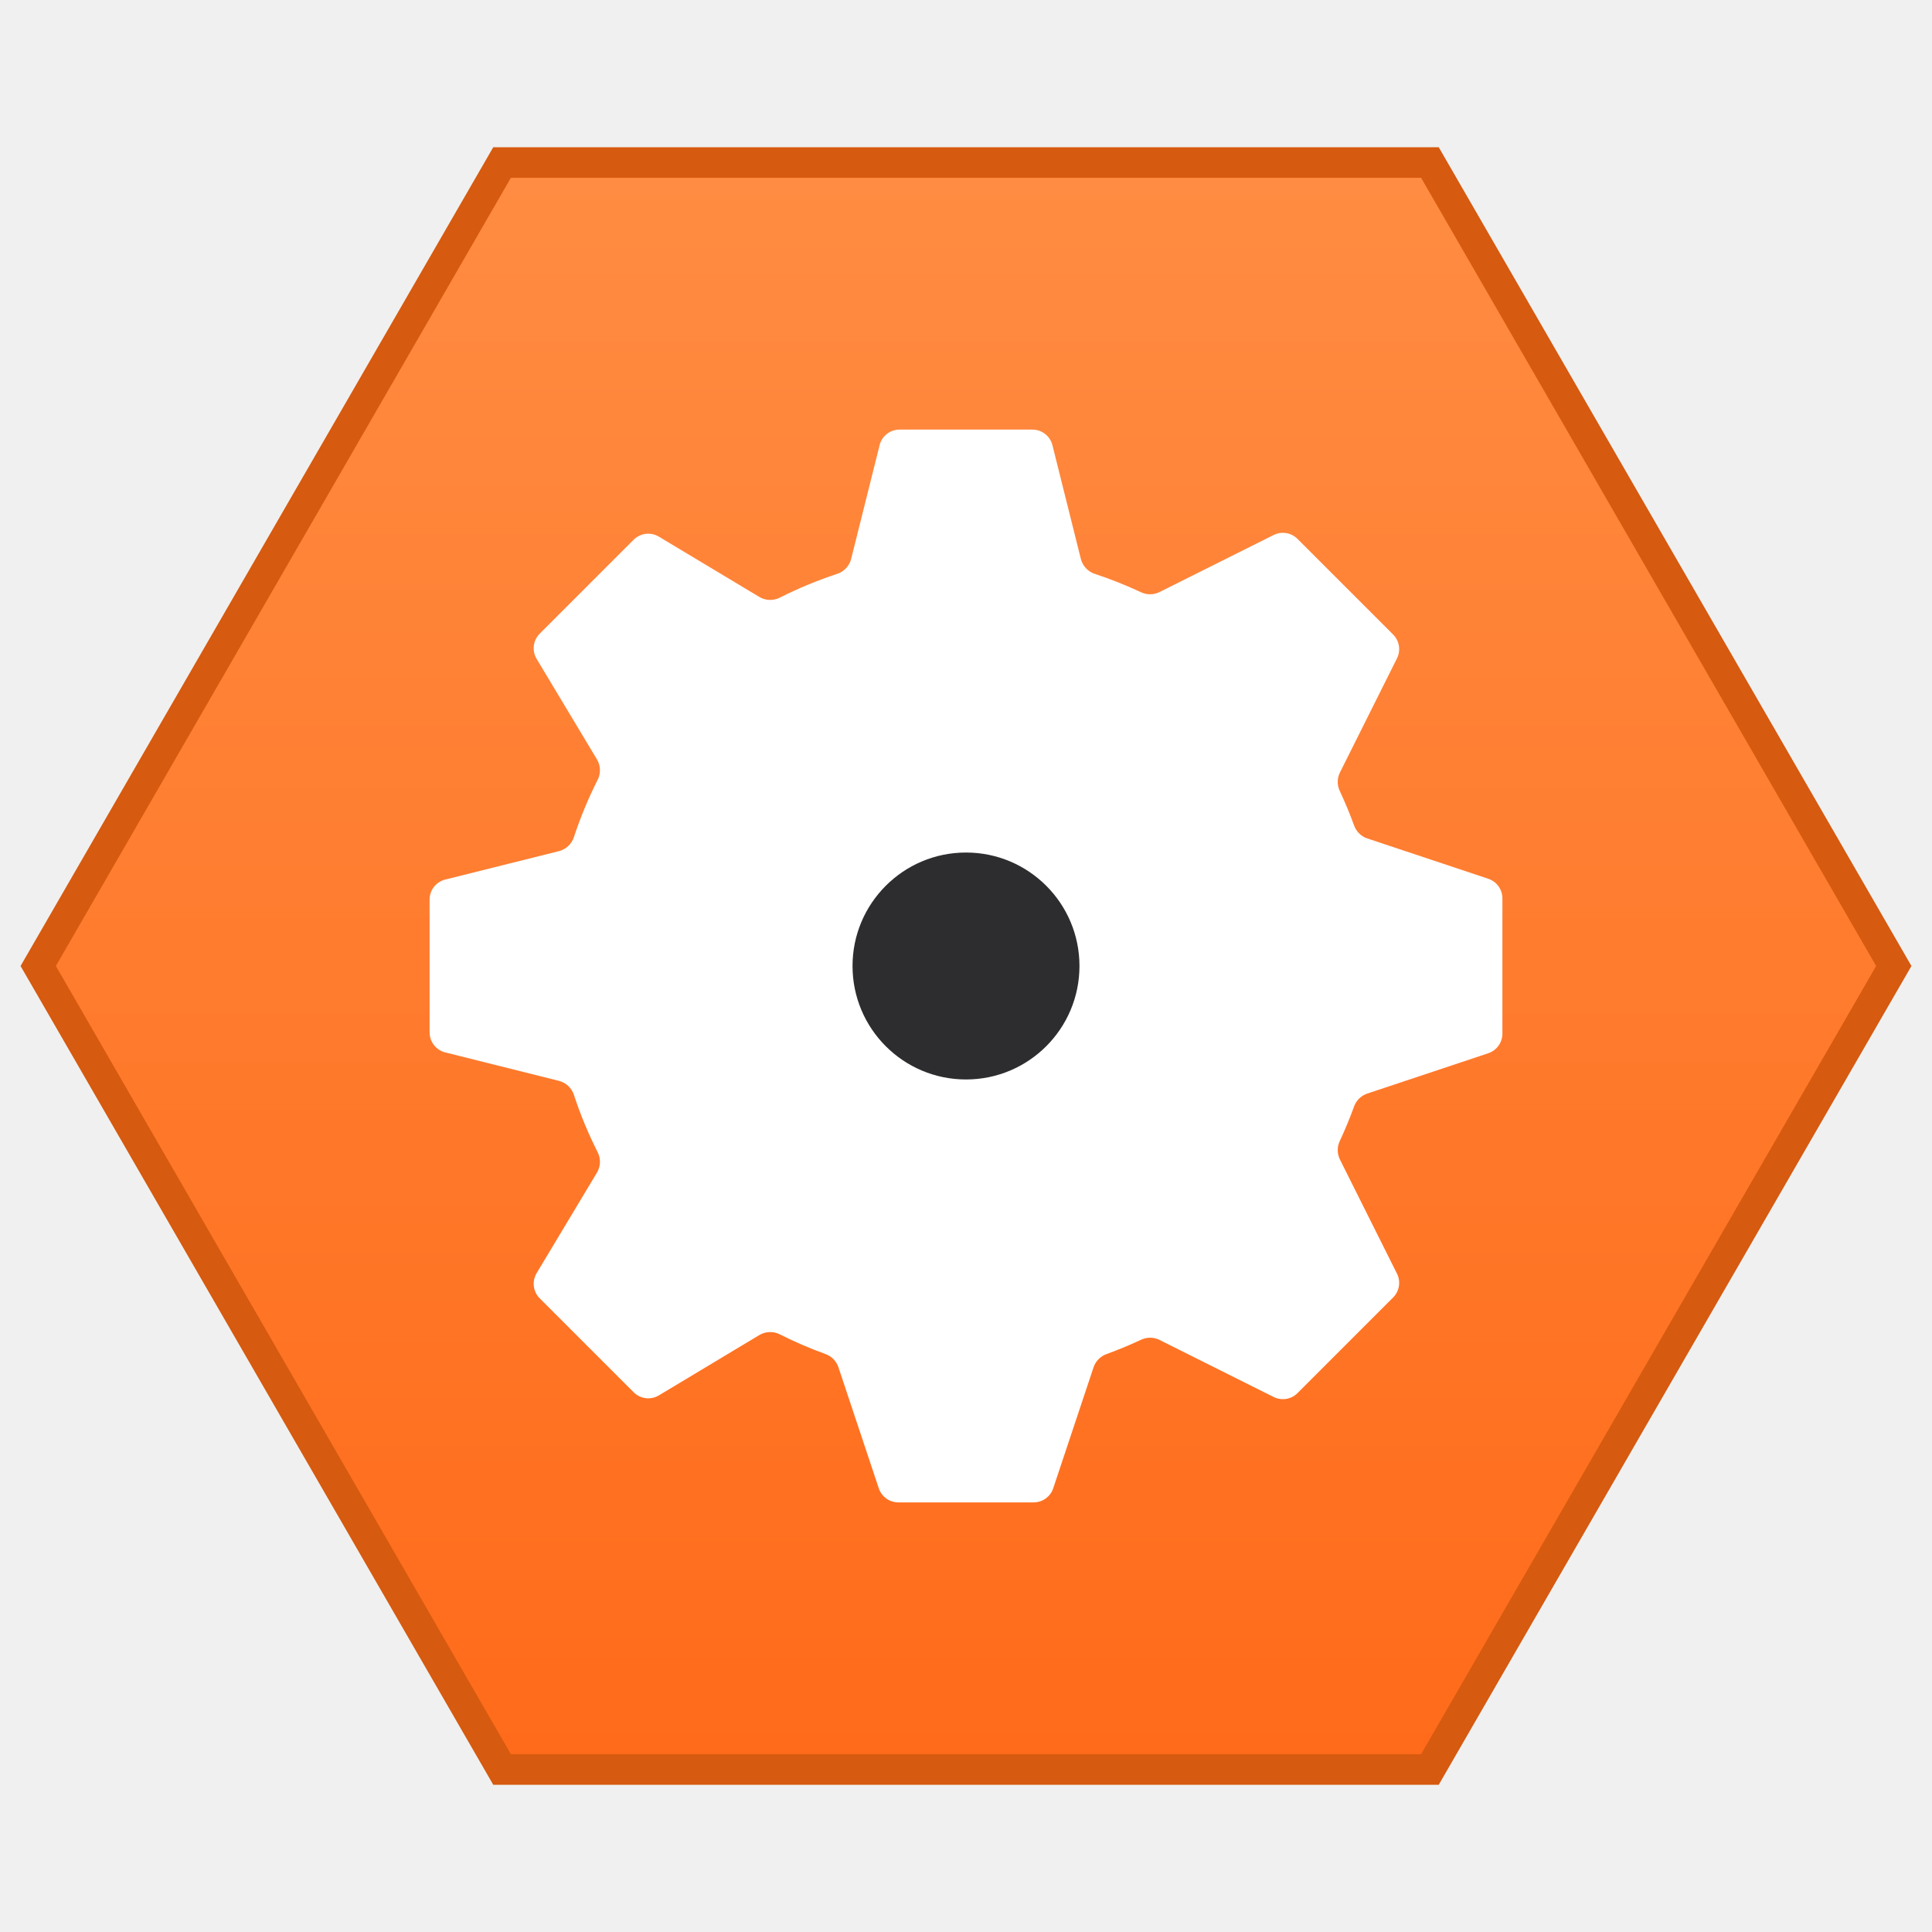
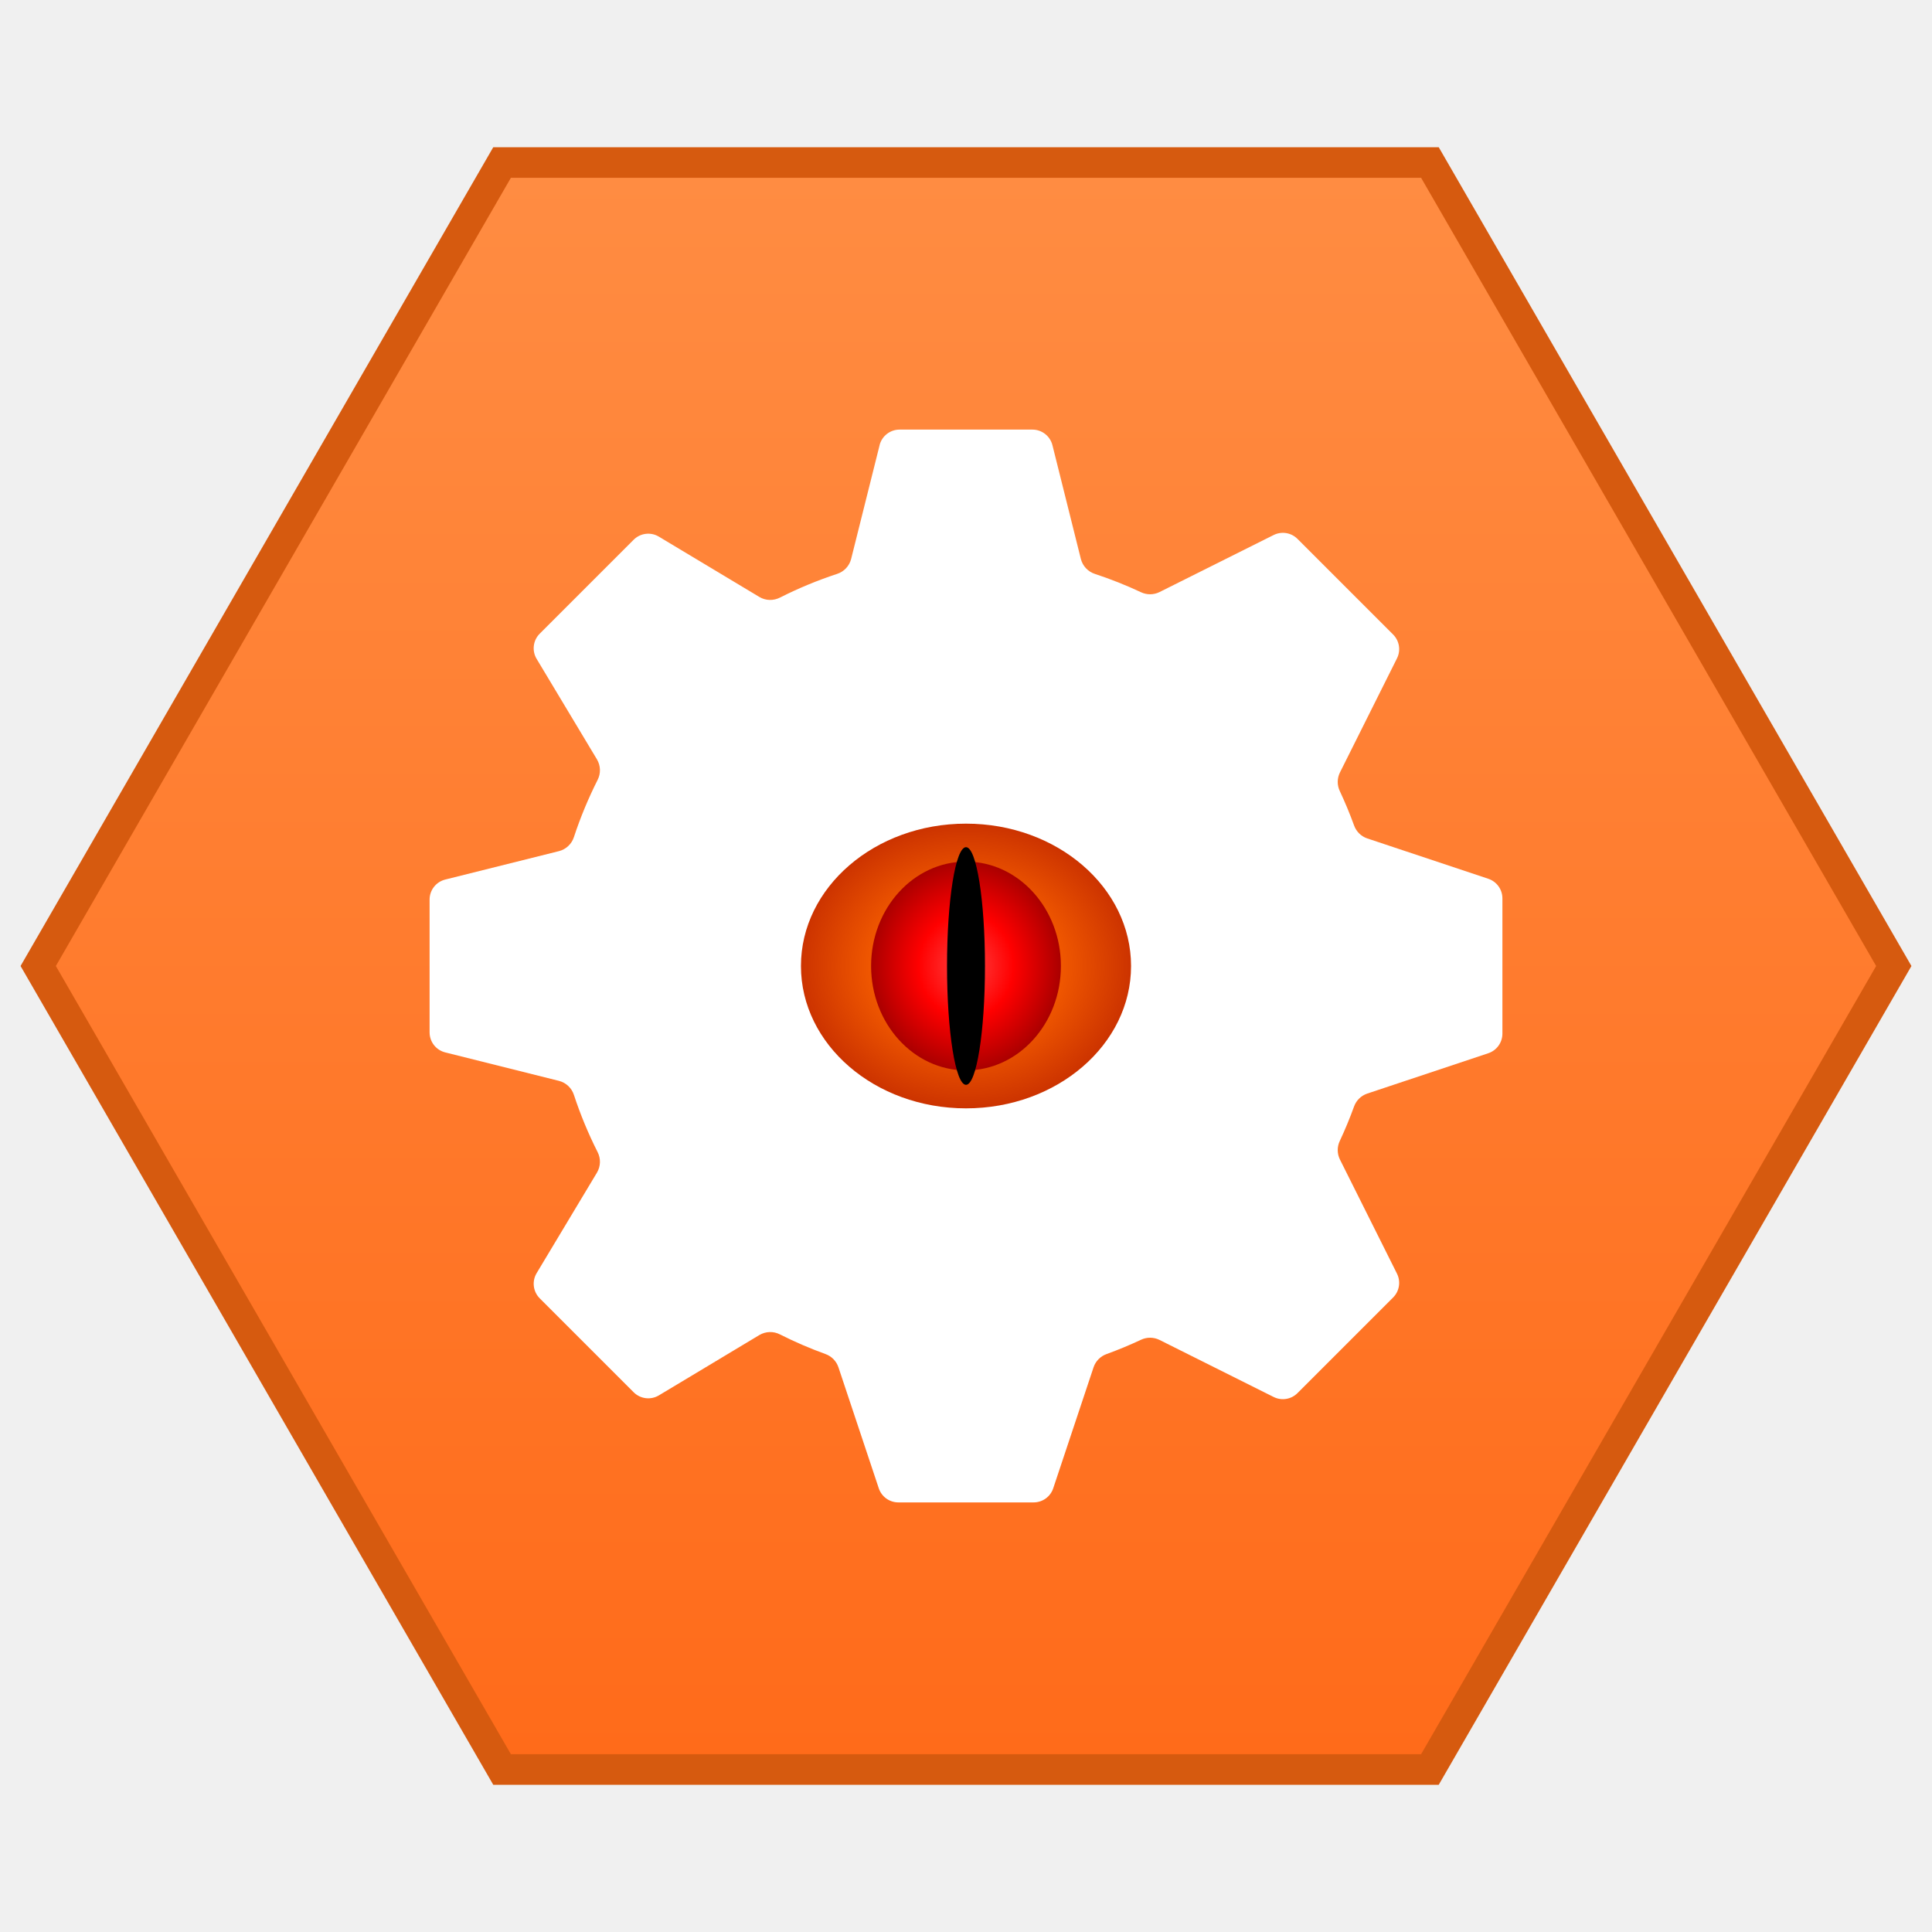
<svg xmlns="http://www.w3.org/2000/svg" version="1.1" id="Capa_1" width="250px" height="250px" viewBox="-10 -10 505.688 505.688" xml:space="preserve">
  <defs>
    <linearGradient id="orangeGradient" x1="0%" y1="0%" x2="0%" y2="100%">
      <stop offset="0%" style="stop-color:#ff8c42;stop-opacity:1" />
      <stop offset="100%" style="stop-color:#ff6b1a;stop-opacity:1" />
    </linearGradient>
  </defs>
  <g>
    <g>
      <path fill="url(#orangeGradient)" stroke="#d65a0f" stroke-width="8" d="M364.269,453.155H121.416L0,242.844L121.416,32.533h242.853l121.419,210.312L364.269,453.155z" />
    </g>
    <g transform="translate(242.844, 242.844) scale(10.8) translate(-16, -16)">
      <path stroke="none" stroke-linejoin="round" stroke-width="0" fill="#ffffff" d="M13.905 3.379A.5.5 0 0114.39 3h3.22a.5.5 0 01.485.379l.689 2.757a.515.515 0 00.341.362c.383.126.755.274 1.115.443a.515.515 0 00.449-.003l2.767-1.383a.5.5 0 01.577.093l2.319 2.319a.5.5 0 01.093.577l-1.383 2.767a.515.515 0 00-.003.449c.127.271.243.549.346.833.053.148.17.265.319.315l2.934.978a.5.5 0 01.342.474v3.28a.5.5 0 01-.342.474l-2.934.978a.515.515 0 00-.32.315 9.937 9.937 0 01-.345.833.515.515 0 00.003.449l1.383 2.767a.5.5 0 01-.093.577l-2.319 2.319a.5.5 0 01-.577.093l-2.767-1.383a.515.515 0 00-.449-.003c-.271.127-.549.243-.833.346a.515.515 0 00-.315.319l-.978 2.934a.5.5 0 01-.474.342h-3.28a.5.5 0 01-.474-.342l-.978-2.934a.515.515 0 00-.315-.32 9.95 9.95 0 01-1.101-.475.515.515 0 00-.498.014l-2.437 1.463a.5.5 0 01-.611-.075l-2.277-2.277a.5.5 0 01-.075-.61l1.463-2.438a.515.515 0 00.014-.498 9.938 9.938 0 01-.573-1.383.515.515 0 00-.362-.341l-2.757-.69A.5.5 0 013 17.61v-3.22a.5.5 0 01.379-.485l2.757-.689a.515.515 0 00.362-.341c.157-.478.35-.94.573-1.383a.515.515 0 00-.014-.498L5.594 8.557a.5.5 0 01.075-.611l2.277-2.277a.5.5 0 01.61-.075l2.438 1.463c.152.091.34.094.498.014a9.938 9.938 0 011.382-.573.515.515 0 00.342-.362l.69-2.757z" />
-       <circle cx="16" cy="16" r="2.75" stroke="none" stroke-linecap="round" stroke-linejoin="round" stroke-width="0" fill="#2d2d30" />
+       <defs>
+         <radialGradient id="irisGradient" cx="50%" cy="50%" r="50%">
+           <stop offset="0%" style="stop-color:#ffaa00;stop-opacity:1" />
+           <stop offset="40%" style="stop-color:#ff6600;stop-opacity:1" />
+           <stop offset="100%" style="stop-color:#cc3300;stop-opacity:1" />
+         </radialGradient>
+         <radialGradient id="pupilGradient" cx="50%" cy="50%" r="50%">
+           <stop offset="0%" style="stop-color:#ff4444;stop-opacity:1" />
+           <stop offset="50%" style="stop-color:#ff0000;stop-opacity:1" />
+           <stop offset="100%" style="stop-color:#aa0000;stop-opacity:1" />
+         </radialGradient>
+       </defs>
+       <ellipse cx="16" cy="16" rx="4" ry="3.45" fill="url(#irisGradient)" />
+       <ellipse cx="16" cy="16" rx="2.3" ry="2.53" fill="url(#pupilGradient)" />
+       <ellipse cx="16" cy="16" rx="0.46" ry="2.88" fill="#000000" />
    </g>
  </g>
</svg>
